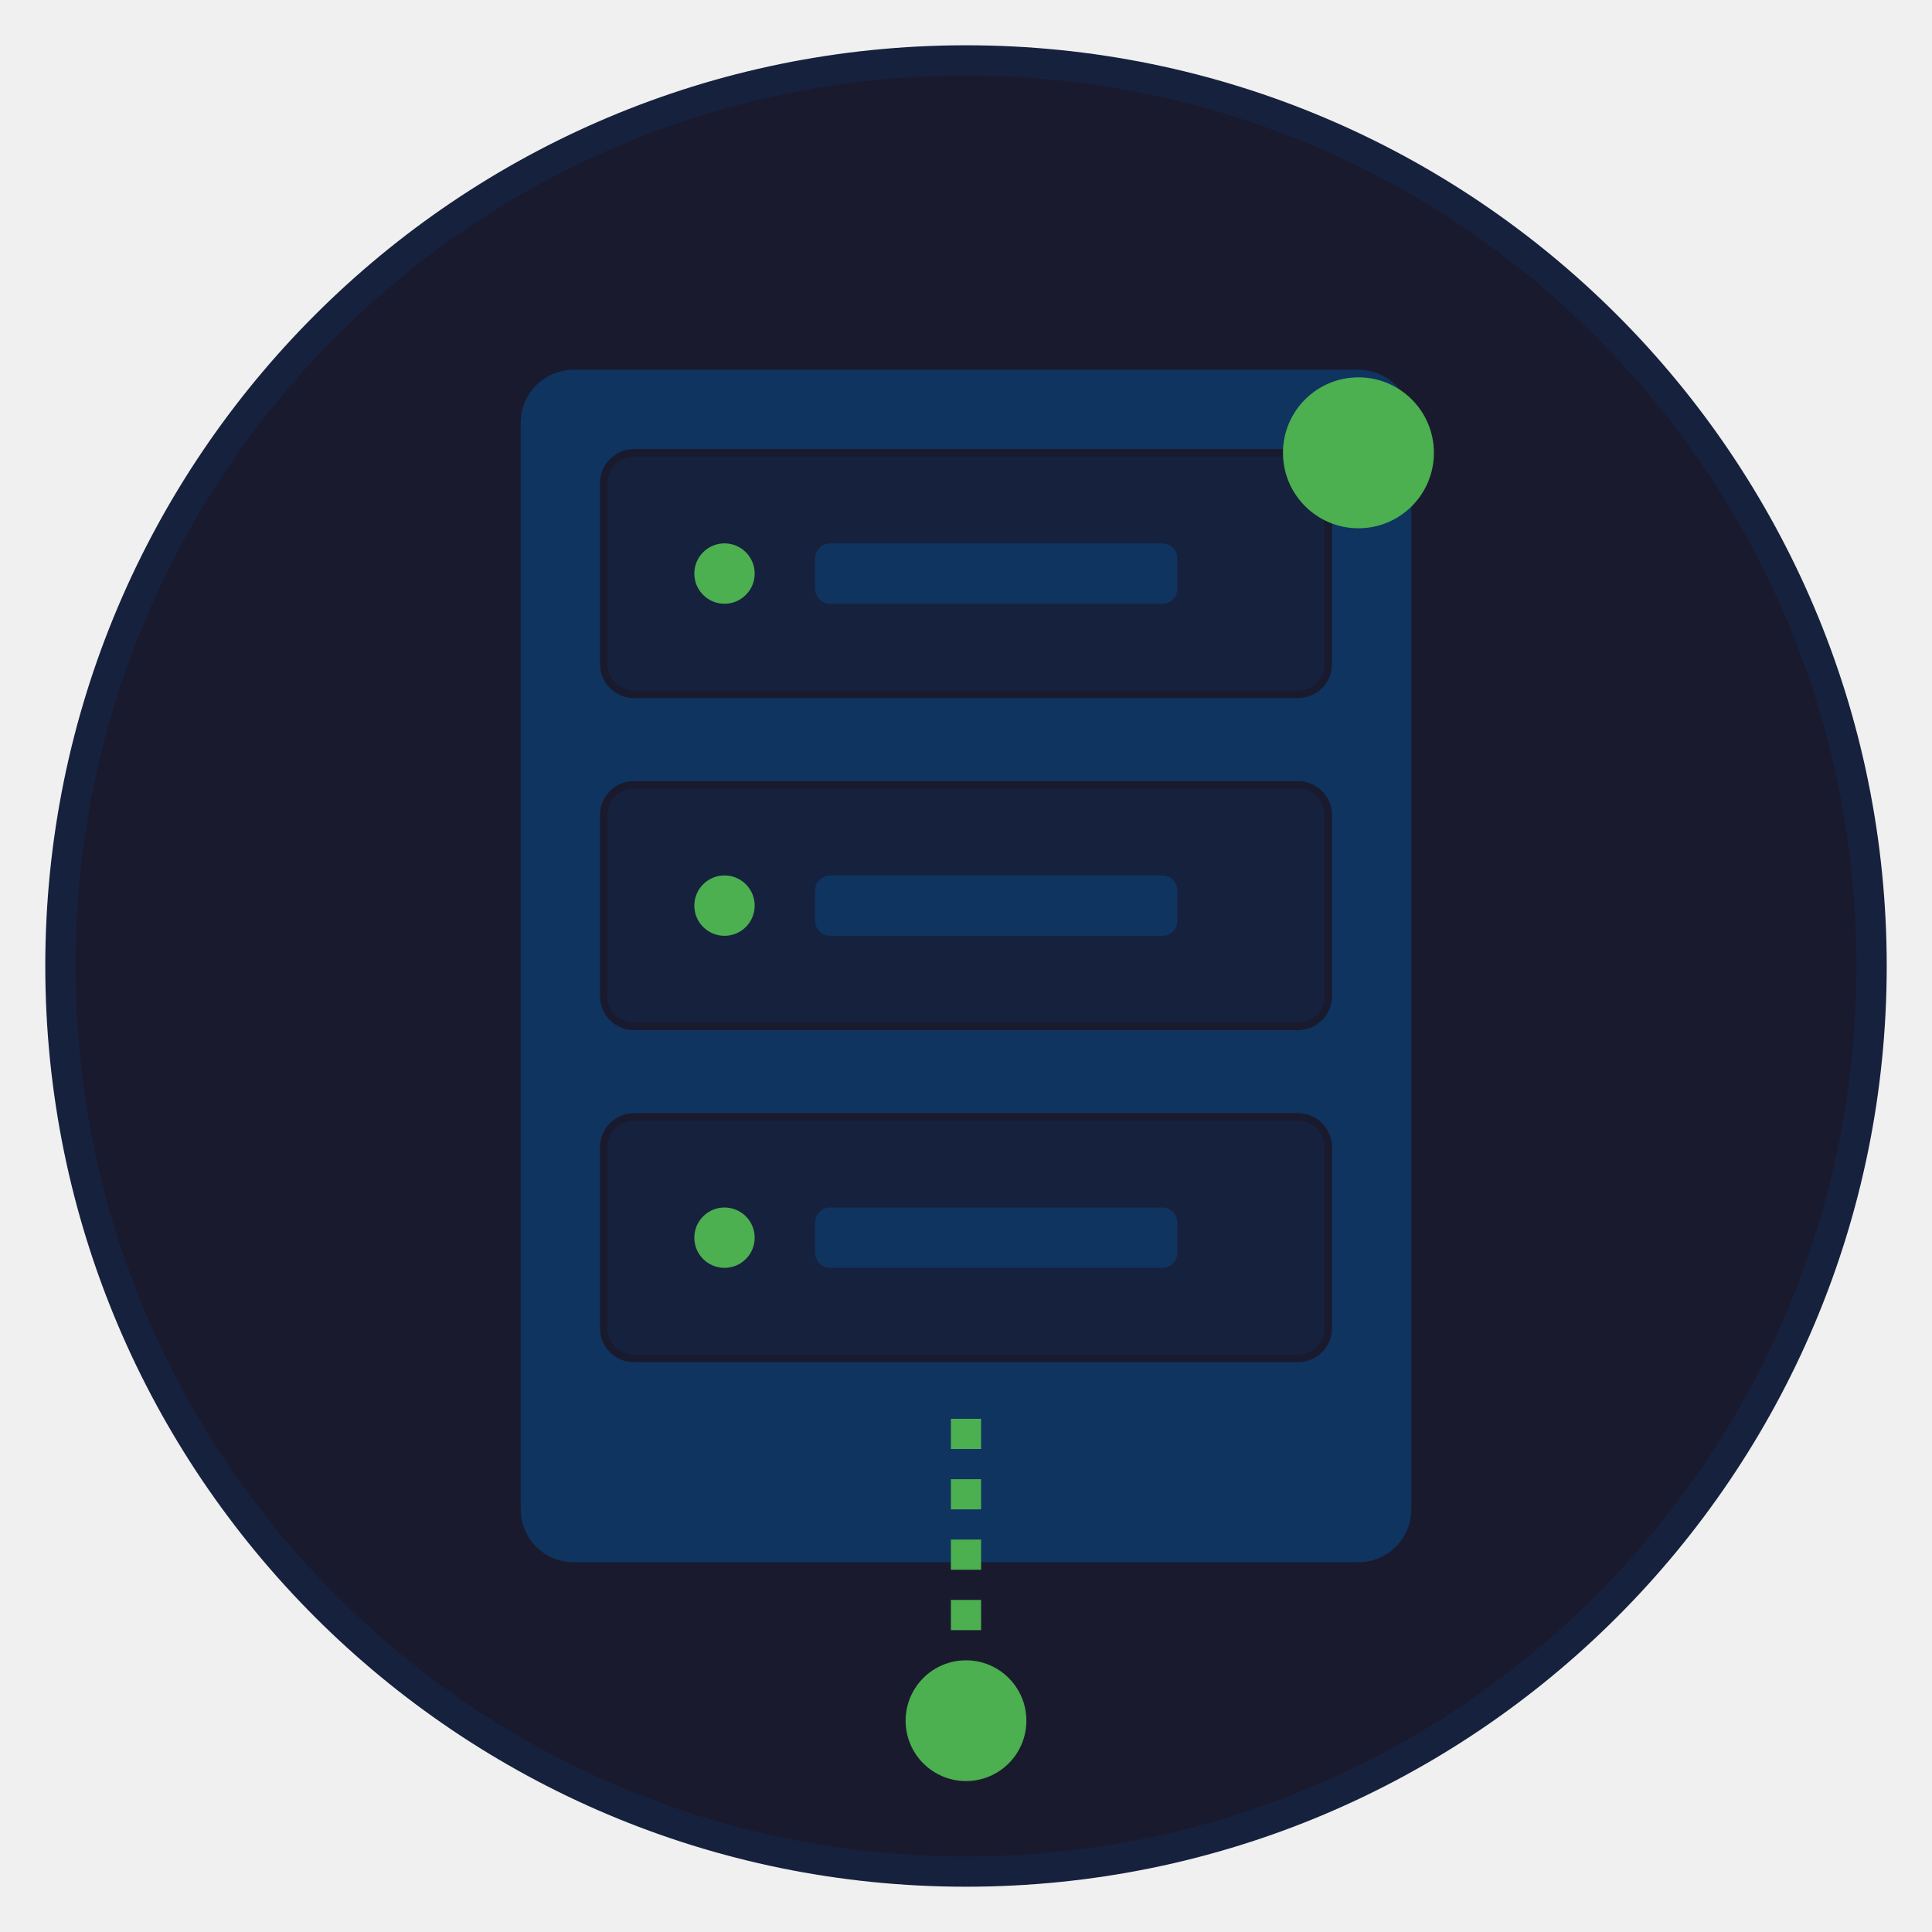
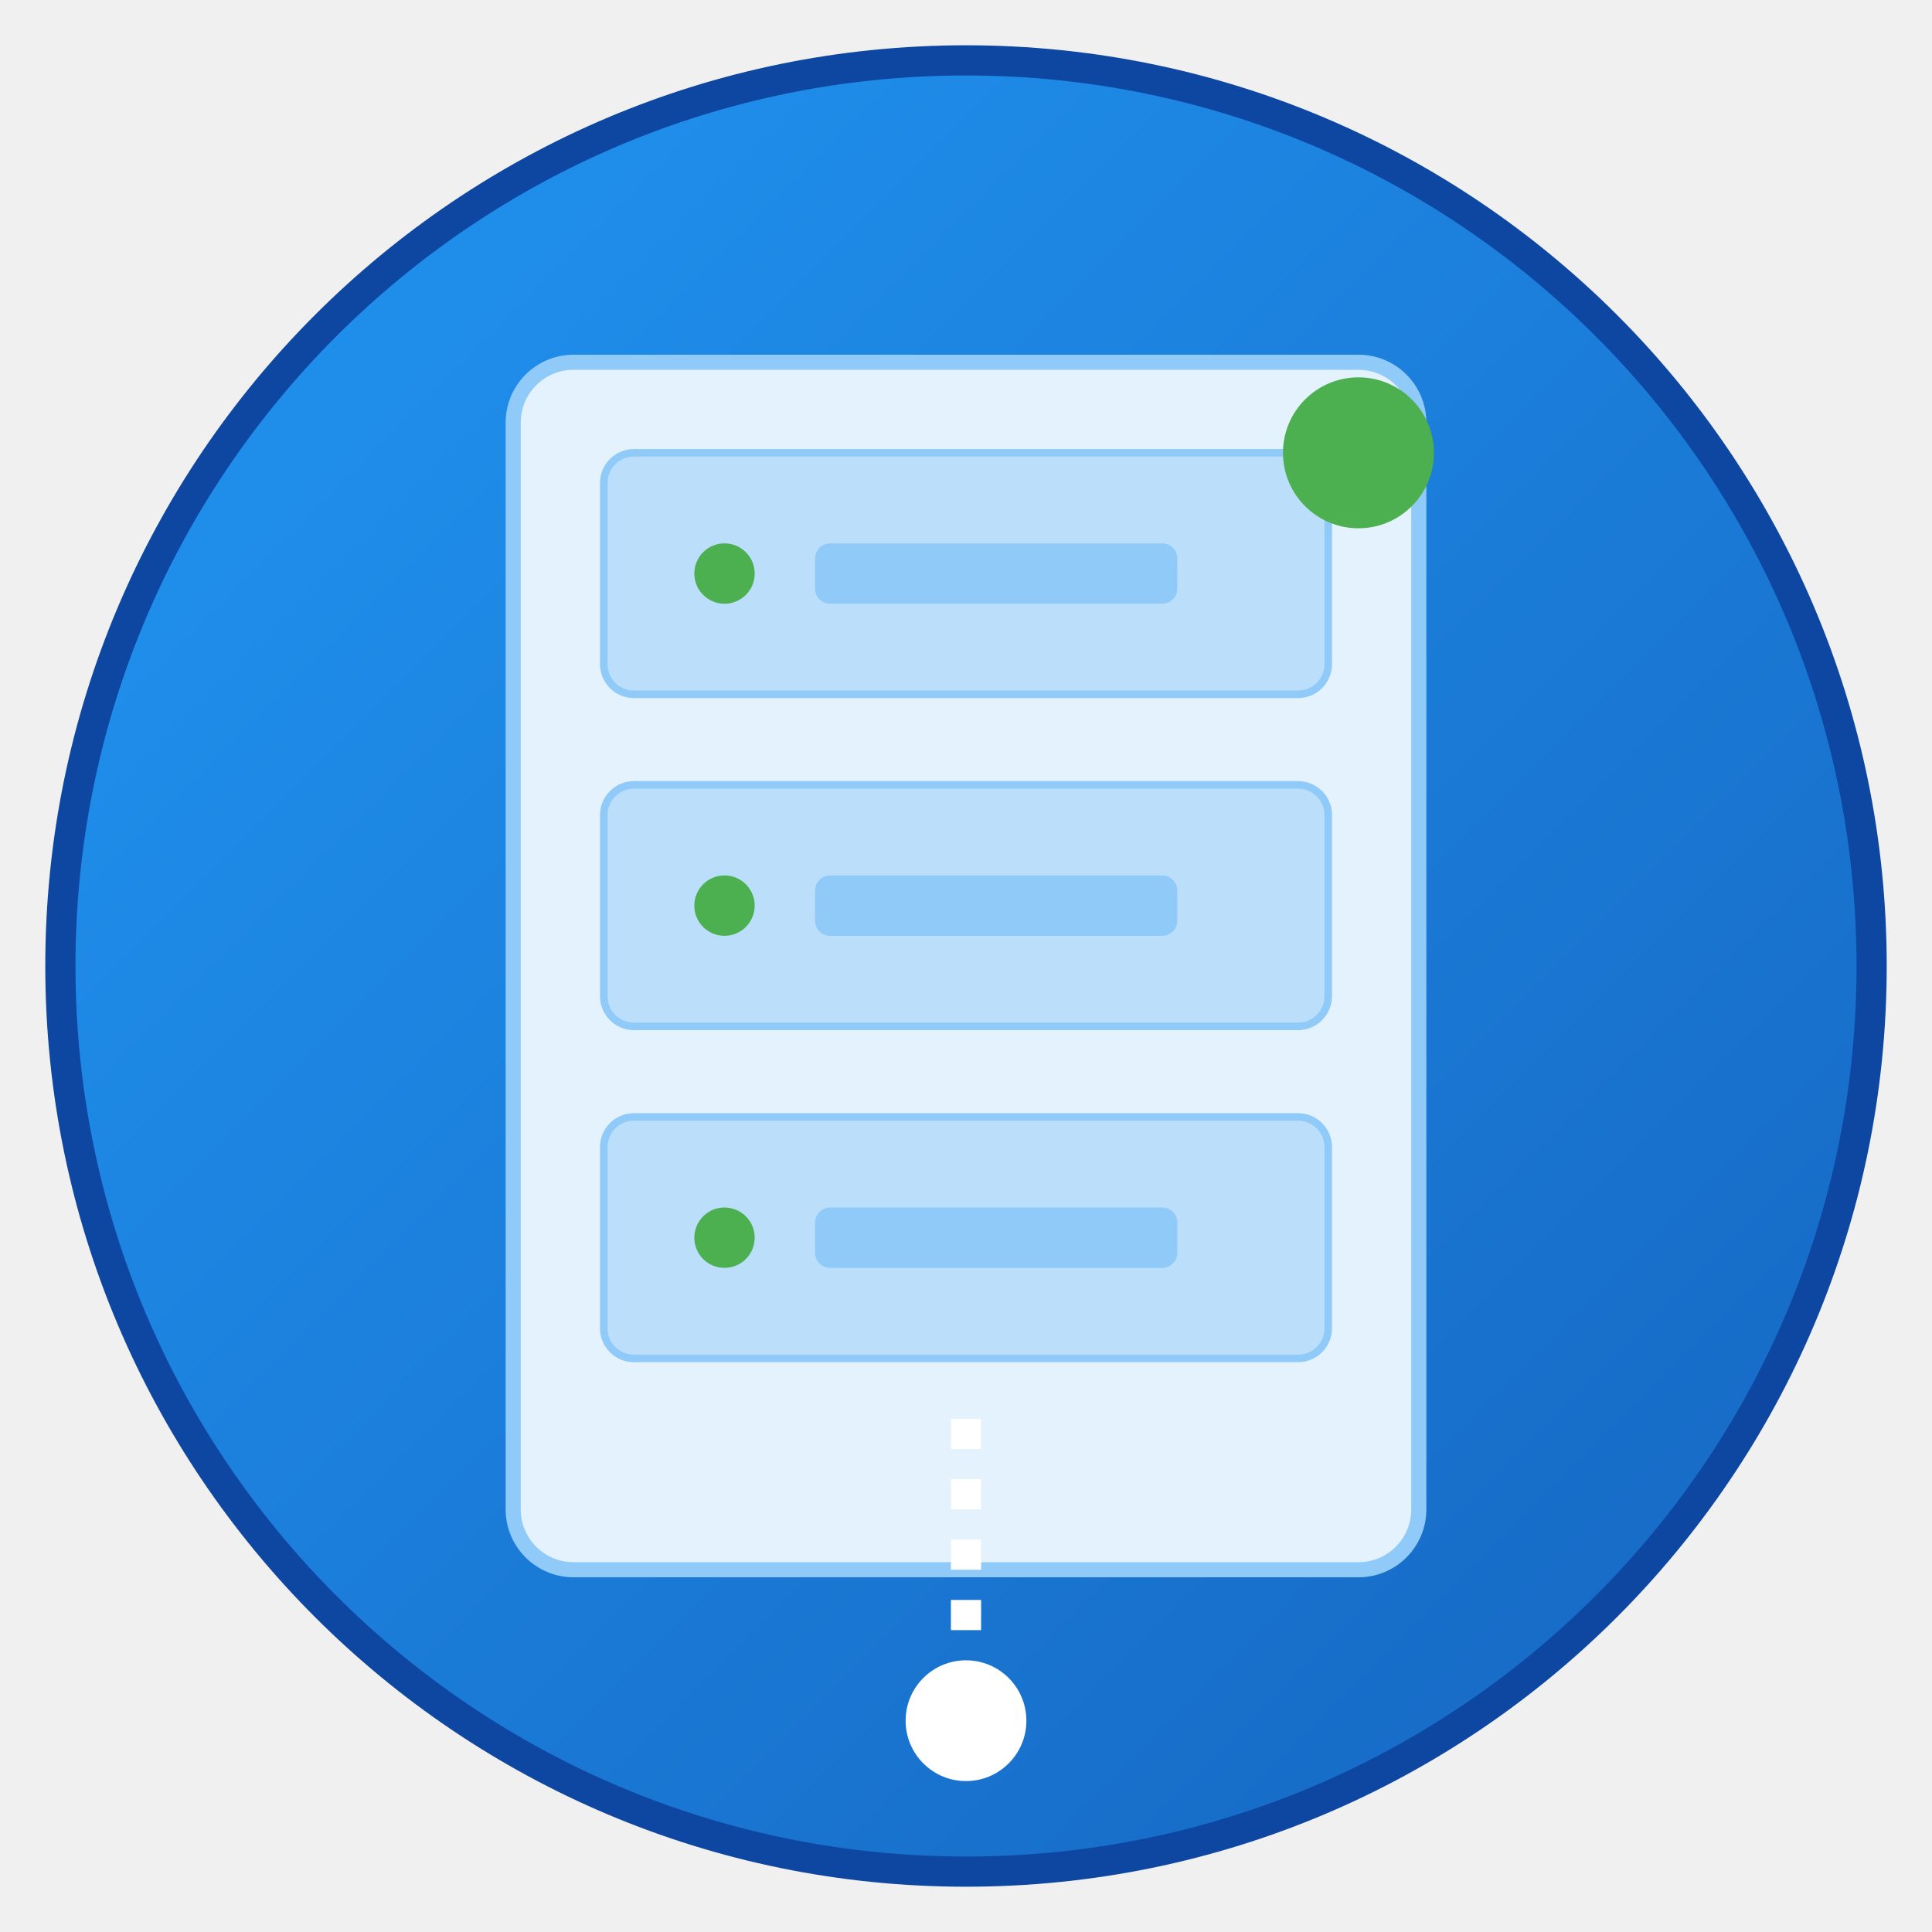
<svg xmlns="http://www.w3.org/2000/svg" viewBox="0 0 128 128" width="128" height="128">
-   <circle cx="64" cy="64" r="60" fill="#1a1a2e" stroke="#16213e" stroke-width="2" />
-   <rect x="34" y="24" width="60" height="80" rx="4" fill="#0f3460" stroke="#1a1a2e" stroke-width="1" />
-   <rect x="40" y="30" width="48" height="16" rx="2" fill="#16213e" stroke="#1a1a2e" stroke-width="0.5" />
-   <circle cx="48" cy="38" r="2" fill="#4caf50" />
-   <rect x="54" y="36" width="24" height="4" rx="1" fill="#0f3460" />
-   <rect x="40" y="52" width="48" height="16" rx="2" fill="#16213e" stroke="#1a1a2e" stroke-width="0.5" />
-   <circle cx="48" cy="60" r="2" fill="#4caf50" />
-   <rect x="54" y="58" width="24" height="4" rx="1" fill="#0f3460" />
-   <rect x="40" y="74" width="48" height="16" rx="2" fill="#16213e" stroke="#1a1a2e" stroke-width="0.5" />
-   <circle cx="48" cy="82" r="2" fill="#4caf50" />
-   <rect x="54" y="80" width="24" height="4" rx="1" fill="#0f3460" />
-   <line x1="64" y1="94" x2="64" y2="110" stroke="#4caf50" stroke-width="2" stroke-dasharray="2,2" />
-   <circle cx="64" cy="114" r="4" fill="#4caf50" />
-   <circle cx="90" cy="30" r="5" fill="#4caf50">
+   <defs>
+     <linearGradient id="bgGrad" x1="0%" y1="0%" x2="100%" y2="100%">
+       <stop offset="0%" style="stop-color:#2196F3;stop-opacity:1" />
+       <stop offset="100%" style="stop-color:#1565C0;stop-opacity:1" />
+     </linearGradient>
+   </defs>
+   <circle cx="64" cy="64" r="60" fill="url(#bgGrad)" stroke="#0D47A1" stroke-width="2" />
+   <rect x="34" y="24" width="60" height="80" rx="4" fill="#E3F2FD" stroke="#90CAF9" stroke-width="1" />
+   <rect x="40" y="30" width="48" height="16" rx="2" fill="#BBDEFB" stroke="#90CAF9" stroke-width="0.5" />
+   <circle cx="48" cy="38" r="2" fill="#4CAF50" />
+   <rect x="54" y="36" width="24" height="4" rx="1" fill="#90CAF9" />
+   <rect x="40" y="52" width="48" height="16" rx="2" fill="#BBDEFB" stroke="#90CAF9" stroke-width="0.5" />
+   <circle cx="48" cy="60" r="2" fill="#4CAF50" />
+   <rect x="54" y="58" width="24" height="4" rx="1" fill="#90CAF9" />
+   <rect x="40" y="74" width="48" height="16" rx="2" fill="#BBDEFB" stroke="#90CAF9" stroke-width="0.5" />
+   <circle cx="48" cy="82" r="2" fill="#4CAF50" />
+   <rect x="54" y="80" width="24" height="4" rx="1" fill="#90CAF9" />
+   <line x1="64" y1="94" x2="64" y2="110" stroke="#FFFFFF" stroke-width="2" stroke-dasharray="2,2" />
+   <circle cx="64" cy="114" r="4" fill="#FFFFFF" />
+   <circle cx="90" cy="30" r="5" fill="#4CAF50">
    <animate attributeName="opacity" values="1;0.5;1" dur="2s" repeatCount="indefinite" />
  </circle>
</svg>
